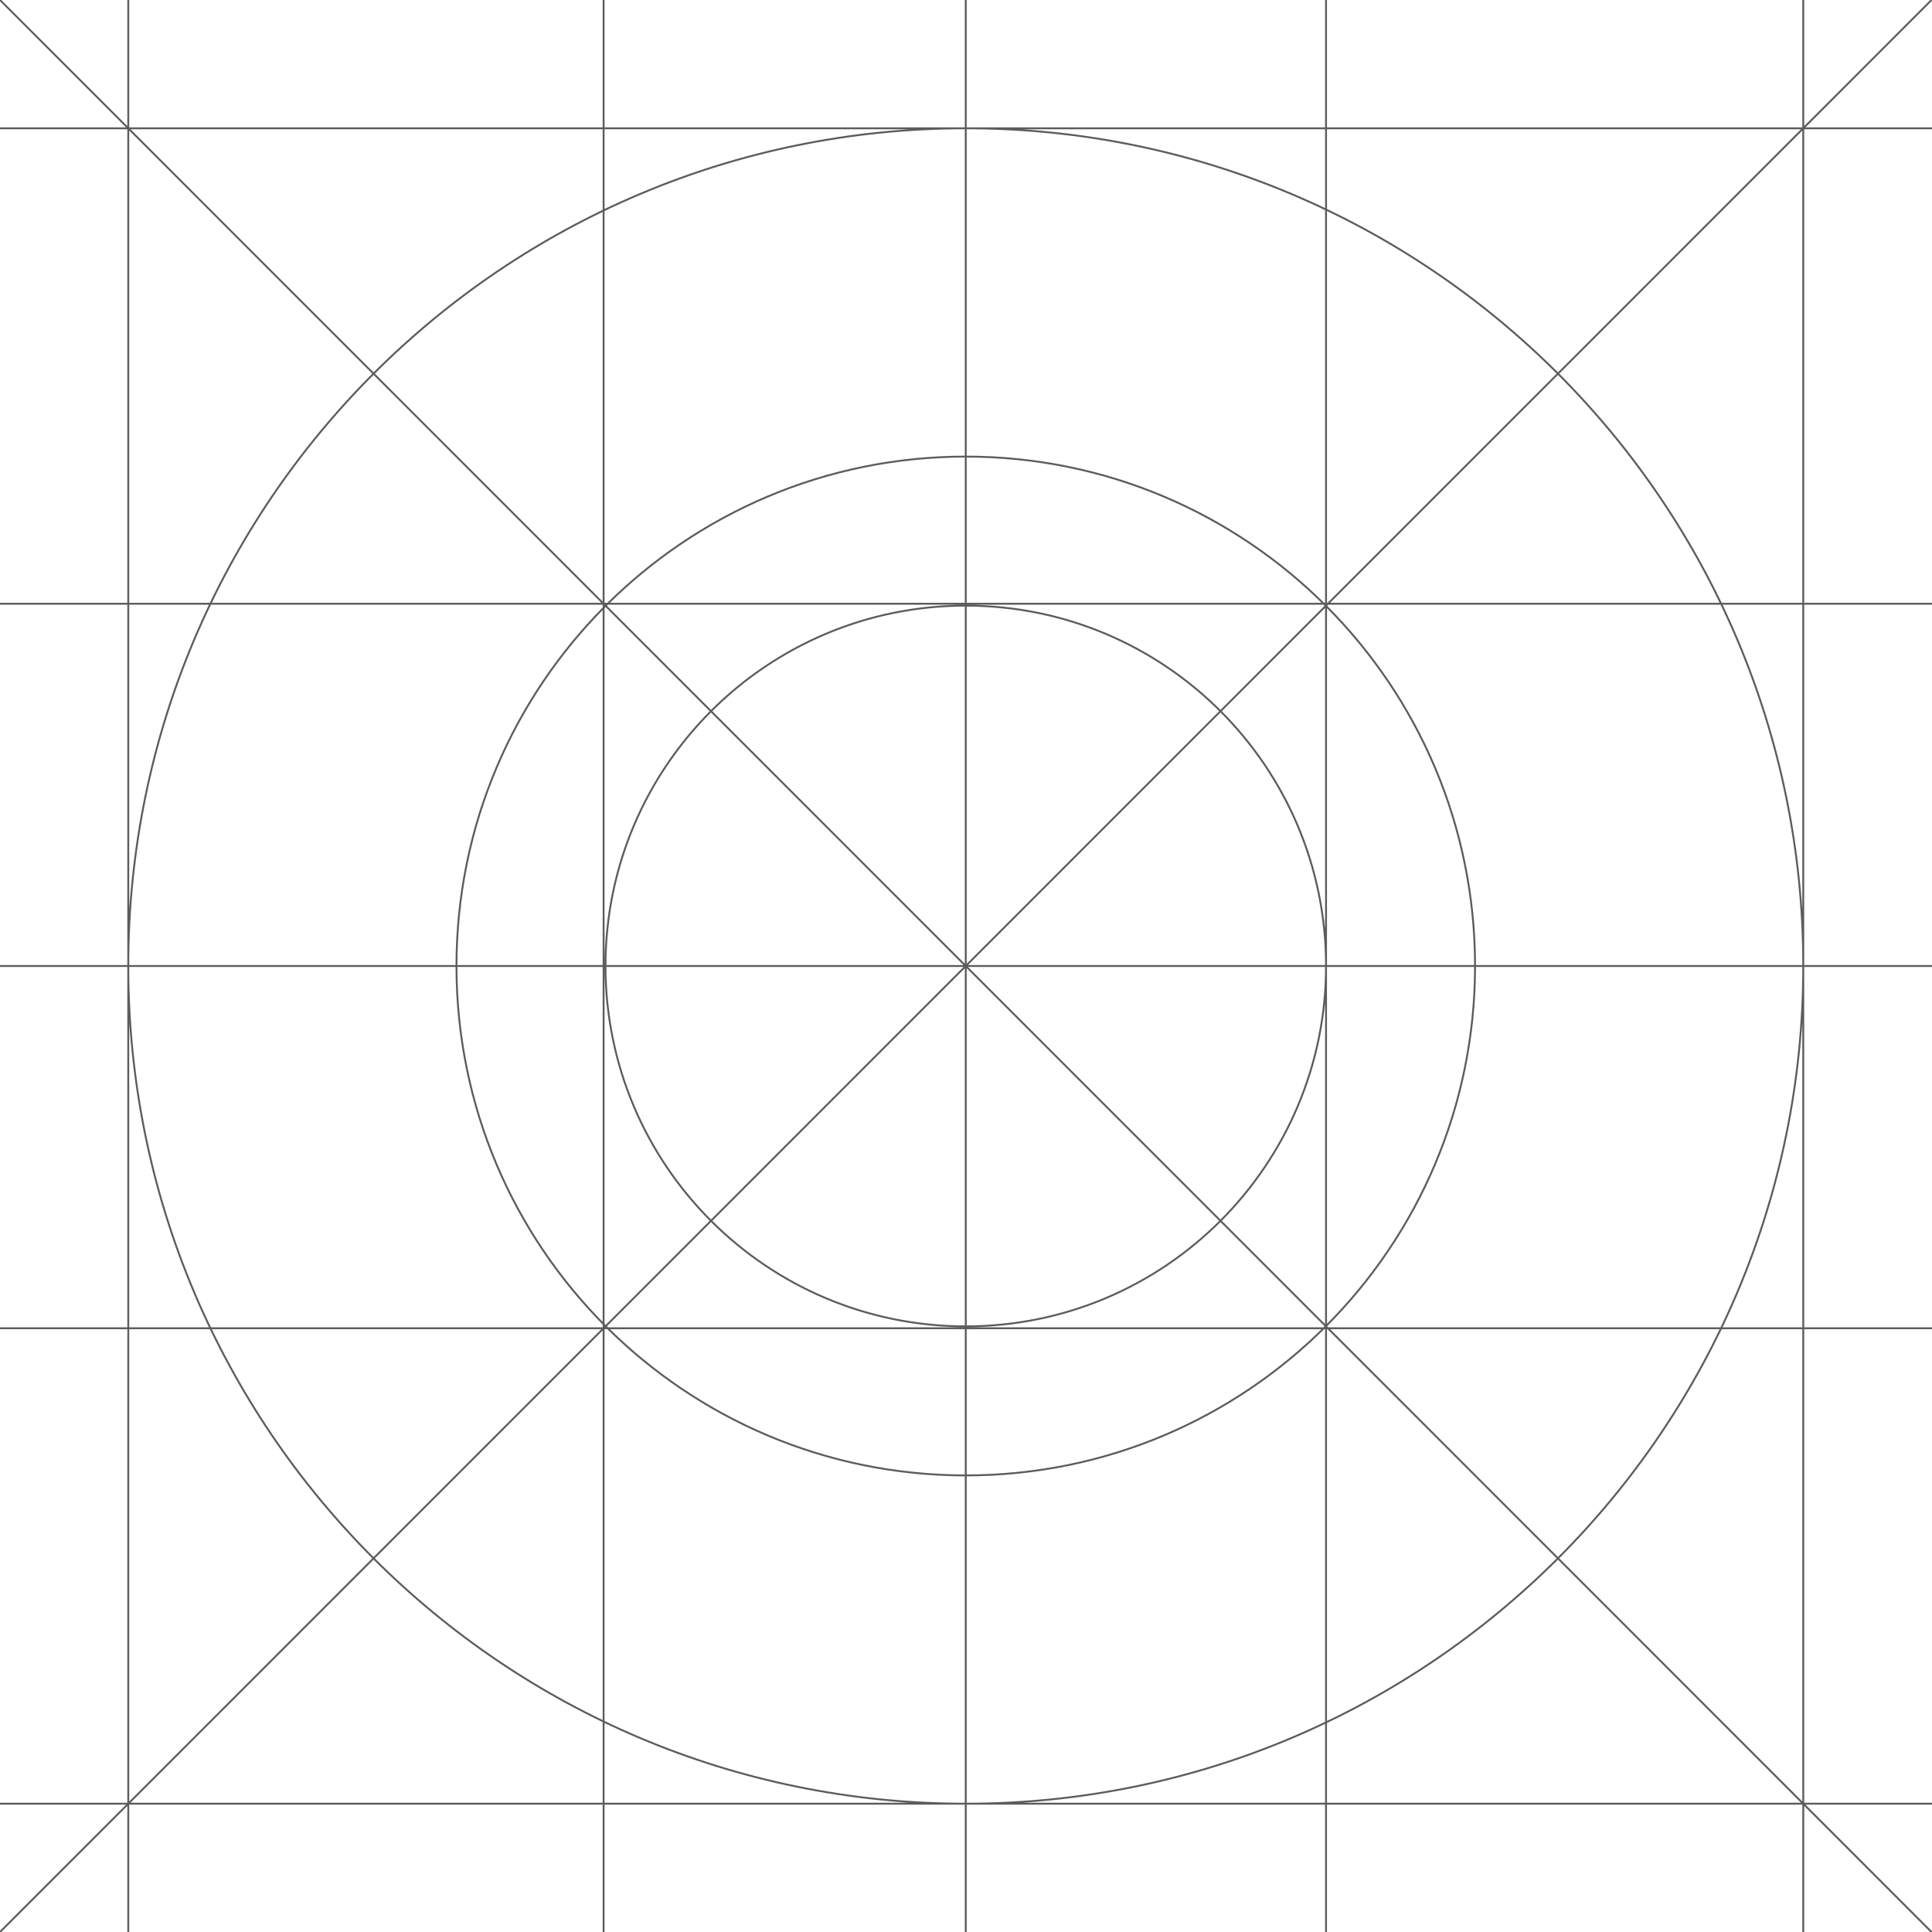
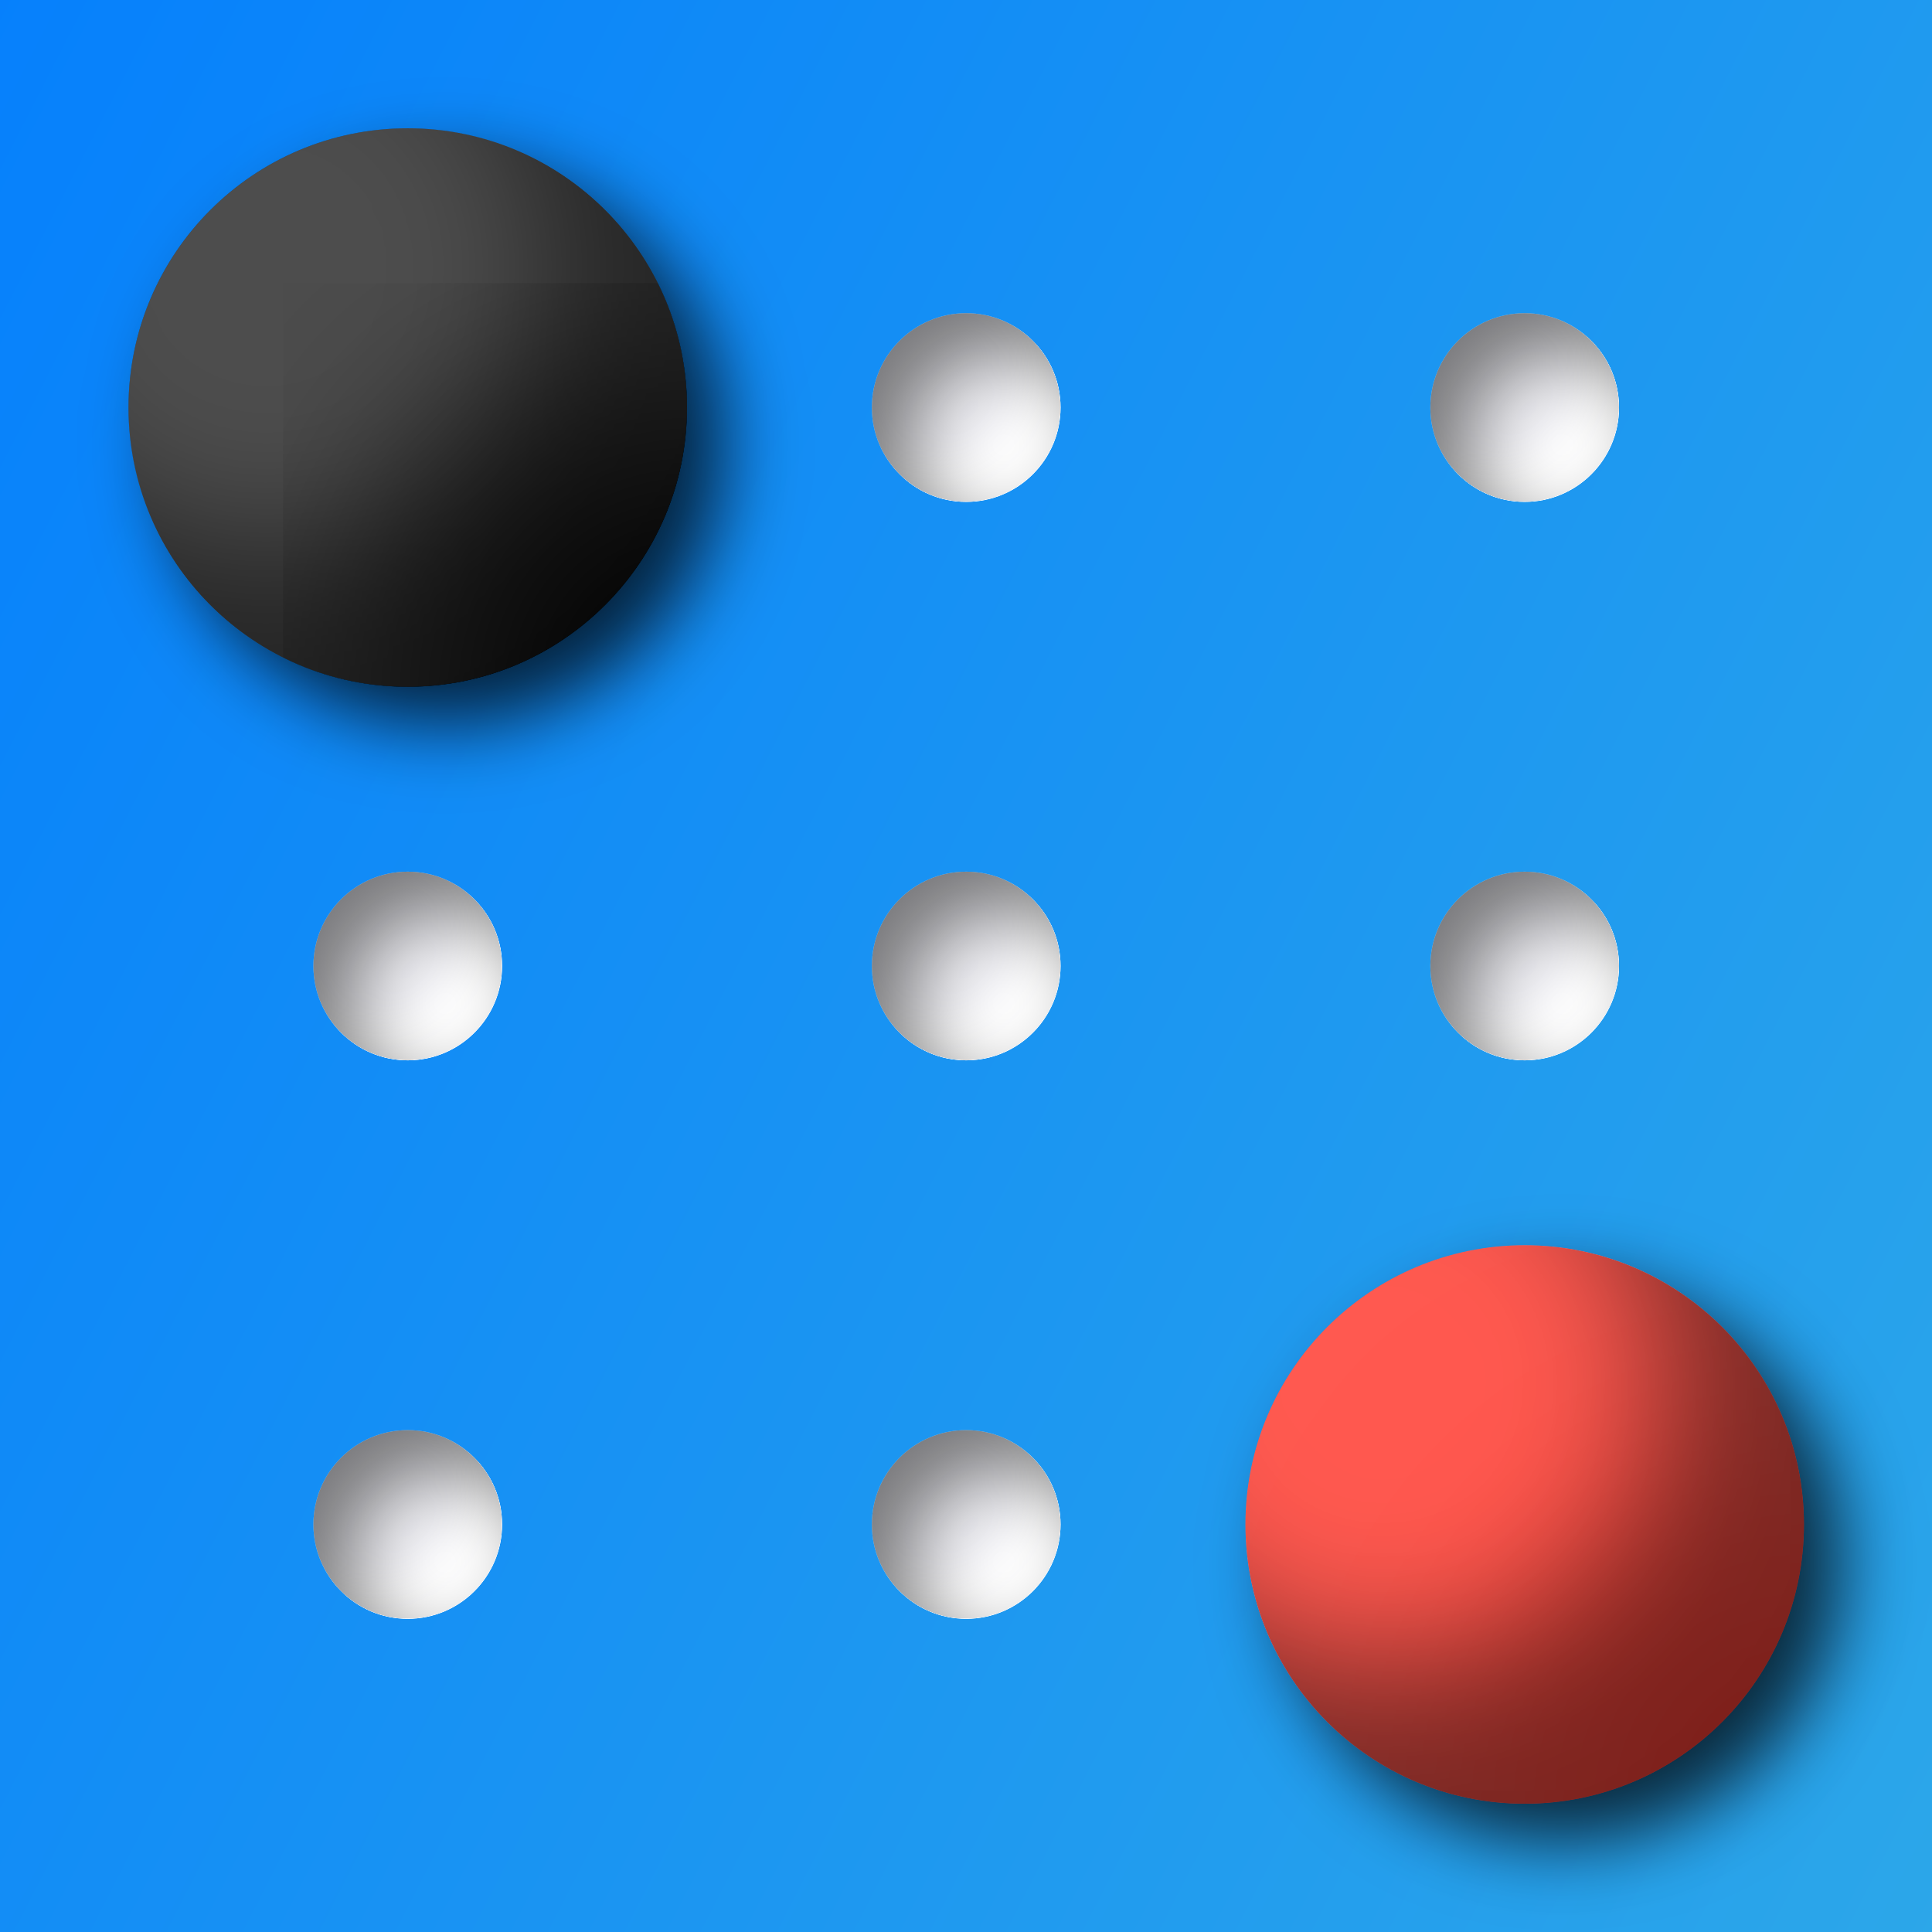
- <svg xmlns="http://www.w3.org/2000/svg" width="1023.748px" height="1024px" viewBox="0 0 1023.748 1024" version="1.1">
-   <g id="Site" stroke="none" stroke-width="1" fill="none" fill-rule="evenodd">
-     <g id="AppIcon" transform="translate(-462.8861, -0)">
-       <rect id="Background" fill="#FFFFFF" x="0" y="3.41060513e-13" width="1950" height="1024.002" />
-       <path d="M462.886,3.41060513e-13 L1486.634,1024 M1486.634,3.41060513e-13 L462.886,1024 M530.869,3.41060513e-13 L530.869,1024 M782.807,3.41060513e-13 L782.807,1024 M974.76,3.41060513e-13 L974.76,1024 M1165.713,3.41060513e-13 L1165.713,1024 M1418.651,3.41060513e-13 L1418.651,1024 M462.886,956 L1486.634,956 M462.886,704 L1486.634,704 M462.886,512 L1486.634,512 M462.886,320 L1486.634,320 M462.886,68 L1486.634,68 M974.76,956 C1219.914,956 1418.651,757.214 1418.651,512 C1418.651,266.786 1219.914,68 974.76,68 C729.606,68 530.869,266.786 530.869,512 C530.869,757.214 729.606,956 974.76,956 Z M974.76,782 C1123.84,782 1244.694,661.117 1244.694,512 C1244.694,362.883 1123.84,242 974.76,242 C825.68,242 704.827,362.883 704.827,512 C704.827,661.117 825.68,782 974.76,782 Z M974.76,703 C1080.22,703 1165.713,617.486 1165.713,512 C1165.713,406.514 1080.22,321 974.76,321 C869.3,321 783.807,406.514 783.807,512 C783.807,617.486 869.3,703 974.76,703 Z" id="Grid" stroke="#5C5C5C" stroke-linecap="square" />
+ <svg xmlns="http://www.w3.org/2000/svg" xmlns:xlink="http://www.w3.org/1999/xlink" width="1023.748px" height="1024px" viewBox="0 0 1023.748 1024" version="1.1">
+   <defs>
+     <linearGradient x1="0%" y1="36.212%" x2="100%" y2="63.788%" id="linearGradient-1">
+       <stop stop-color="#007AFF" offset="0%" />
+       <stop stop-color="#32ADE6" offset="100%" />
+     </linearGradient>
+     <circle id="path-2" cx="444" cy="148" r="50" />
+     <filter x="-30.0%" y="-30.0%" width="160.0%" height="160.0%" filterUnits="objectBoundingBox" id="filter-3">
+       <feGaussianBlur stdDeviation="10" in="SourceAlpha" result="shadowBlurInner1" />
+       <feOffset dx="-20" dy="-20" in="shadowBlurInner1" result="shadowOffsetInner1" />
+       <feComposite in="shadowOffsetInner1" in2="SourceAlpha" operator="arithmetic" k2="-1" k3="1" result="shadowInnerInner1" />
+       <feColorMatrix values="0 0 0 0 1   0 0 0 0 1   0 0 0 0 1  0 0 0 1 0" type="matrix" in="shadowInnerInner1" result="shadowMatrixInner1" />
+       <feGaussianBlur stdDeviation="20" in="SourceAlpha" result="shadowBlurInner2" />
+       <feOffset dx="20" dy="20" in="shadowBlurInner2" result="shadowOffsetInner2" />
+       <feComposite in="shadowOffsetInner2" in2="SourceAlpha" operator="arithmetic" k2="-1" k3="1" result="shadowInnerInner2" />
+       <feColorMatrix values="0 0 0 0 0   0 0 0 0 0   0 0 0 0 0  0 0 0 0.5 0" type="matrix" in="shadowInnerInner2" result="shadowMatrixInner2" />
+       <feMerge>
+         <feMergeNode in="shadowMatrixInner1" />
+         <feMergeNode in="shadowMatrixInner2" />
+       </feMerge>
+     </filter>
+     <circle id="path-4" cx="740" cy="148" r="50" />
+     <filter x="-30.0%" y="-30.0%" width="160.0%" height="160.0%" filterUnits="objectBoundingBox" id="filter-5">
+       <feGaussianBlur stdDeviation="10" in="SourceAlpha" result="shadowBlurInner1" />
+       <feOffset dx="-20" dy="-20" in="shadowBlurInner1" result="shadowOffsetInner1" />
+       <feComposite in="shadowOffsetInner1" in2="SourceAlpha" operator="arithmetic" k2="-1" k3="1" result="shadowInnerInner1" />
+       <feColorMatrix values="0 0 0 0 1   0 0 0 0 1   0 0 0 0 1  0 0 0 1 0" type="matrix" in="shadowInnerInner1" result="shadowMatrixInner1" />
+       <feGaussianBlur stdDeviation="20" in="SourceAlpha" result="shadowBlurInner2" />
+       <feOffset dx="20" dy="20" in="shadowBlurInner2" result="shadowOffsetInner2" />
+       <feComposite in="shadowOffsetInner2" in2="SourceAlpha" operator="arithmetic" k2="-1" k3="1" result="shadowInnerInner2" />
+       <feColorMatrix values="0 0 0 0 0   0 0 0 0 0   0 0 0 0 0  0 0 0 0.5 0" type="matrix" in="shadowInnerInner2" result="shadowMatrixInner2" />
+       <feMerge>
+         <feMergeNode in="shadowMatrixInner1" />
+         <feMergeNode in="shadowMatrixInner2" />
+       </feMerge>
+     </filter>
+     <circle id="path-6" cx="148" cy="444" r="50" />
+     <filter x="-30.0%" y="-30.0%" width="160.0%" height="160.0%" filterUnits="objectBoundingBox" id="filter-7">
+       <feGaussianBlur stdDeviation="10" in="SourceAlpha" result="shadowBlurInner1" />
+       <feOffset dx="-20" dy="-20" in="shadowBlurInner1" result="shadowOffsetInner1" />
+       <feComposite in="shadowOffsetInner1" in2="SourceAlpha" operator="arithmetic" k2="-1" k3="1" result="shadowInnerInner1" />
+       <feColorMatrix values="0 0 0 0 1   0 0 0 0 1   0 0 0 0 1  0 0 0 1 0" type="matrix" in="shadowInnerInner1" result="shadowMatrixInner1" />
+       <feGaussianBlur stdDeviation="20" in="SourceAlpha" result="shadowBlurInner2" />
+       <feOffset dx="20" dy="20" in="shadowBlurInner2" result="shadowOffsetInner2" />
+       <feComposite in="shadowOffsetInner2" in2="SourceAlpha" operator="arithmetic" k2="-1" k3="1" result="shadowInnerInner2" />
+       <feColorMatrix values="0 0 0 0 0   0 0 0 0 0   0 0 0 0 0  0 0 0 0.5 0" type="matrix" in="shadowInnerInner2" result="shadowMatrixInner2" />
+       <feMerge>
+         <feMergeNode in="shadowMatrixInner1" />
+         <feMergeNode in="shadowMatrixInner2" />
+       </feMerge>
+     </filter>
+     <circle id="path-8" cx="444" cy="444" r="50" />
+     <filter x="-30.0%" y="-30.0%" width="160.0%" height="160.0%" filterUnits="objectBoundingBox" id="filter-9">
+       <feGaussianBlur stdDeviation="10" in="SourceAlpha" result="shadowBlurInner1" />
+       <feOffset dx="-20" dy="-20" in="shadowBlurInner1" result="shadowOffsetInner1" />
+       <feComposite in="shadowOffsetInner1" in2="SourceAlpha" operator="arithmetic" k2="-1" k3="1" result="shadowInnerInner1" />
+       <feColorMatrix values="0 0 0 0 1   0 0 0 0 1   0 0 0 0 1  0 0 0 1 0" type="matrix" in="shadowInnerInner1" result="shadowMatrixInner1" />
+       <feGaussianBlur stdDeviation="20" in="SourceAlpha" result="shadowBlurInner2" />
+       <feOffset dx="20" dy="20" in="shadowBlurInner2" result="shadowOffsetInner2" />
+       <feComposite in="shadowOffsetInner2" in2="SourceAlpha" operator="arithmetic" k2="-1" k3="1" result="shadowInnerInner2" />
+       <feColorMatrix values="0 0 0 0 0   0 0 0 0 0   0 0 0 0 0  0 0 0 0.5 0" type="matrix" in="shadowInnerInner2" result="shadowMatrixInner2" />
+       <feMerge>
+         <feMergeNode in="shadowMatrixInner1" />
+         <feMergeNode in="shadowMatrixInner2" />
+       </feMerge>
+     </filter>
+     <circle id="path-10" cx="740" cy="444" r="50" />
+     <filter x="-30.0%" y="-30.0%" width="160.0%" height="160.0%" filterUnits="objectBoundingBox" id="filter-11">
+       <feGaussianBlur stdDeviation="10" in="SourceAlpha" result="shadowBlurInner1" />
+       <feOffset dx="-20" dy="-20" in="shadowBlurInner1" result="shadowOffsetInner1" />
+       <feComposite in="shadowOffsetInner1" in2="SourceAlpha" operator="arithmetic" k2="-1" k3="1" result="shadowInnerInner1" />
+       <feColorMatrix values="0 0 0 0 1   0 0 0 0 1   0 0 0 0 1  0 0 0 1 0" type="matrix" in="shadowInnerInner1" result="shadowMatrixInner1" />
+       <feGaussianBlur stdDeviation="20" in="SourceAlpha" result="shadowBlurInner2" />
+       <feOffset dx="20" dy="20" in="shadowBlurInner2" result="shadowOffsetInner2" />
+       <feComposite in="shadowOffsetInner2" in2="SourceAlpha" operator="arithmetic" k2="-1" k3="1" result="shadowInnerInner2" />
+       <feColorMatrix values="0 0 0 0 0   0 0 0 0 0   0 0 0 0 0  0 0 0 0.5 0" type="matrix" in="shadowInnerInner2" result="shadowMatrixInner2" />
+       <feMerge>
+         <feMergeNode in="shadowMatrixInner1" />
+         <feMergeNode in="shadowMatrixInner2" />
+       </feMerge>
+     </filter>
+     <circle id="path-12" cx="148" cy="740" r="50" />
+     <filter x="-30.0%" y="-30.0%" width="160.0%" height="160.0%" filterUnits="objectBoundingBox" id="filter-13">
+       <feGaussianBlur stdDeviation="10" in="SourceAlpha" result="shadowBlurInner1" />
+       <feOffset dx="-20" dy="-20" in="shadowBlurInner1" result="shadowOffsetInner1" />
+       <feComposite in="shadowOffsetInner1" in2="SourceAlpha" operator="arithmetic" k2="-1" k3="1" result="shadowInnerInner1" />
+       <feColorMatrix values="0 0 0 0 1   0 0 0 0 1   0 0 0 0 1  0 0 0 1 0" type="matrix" in="shadowInnerInner1" result="shadowMatrixInner1" />
+       <feGaussianBlur stdDeviation="20" in="SourceAlpha" result="shadowBlurInner2" />
+       <feOffset dx="20" dy="20" in="shadowBlurInner2" result="shadowOffsetInner2" />
+       <feComposite in="shadowOffsetInner2" in2="SourceAlpha" operator="arithmetic" k2="-1" k3="1" result="shadowInnerInner2" />
+       <feColorMatrix values="0 0 0 0 0   0 0 0 0 0   0 0 0 0 0  0 0 0 0.5 0" type="matrix" in="shadowInnerInner2" result="shadowMatrixInner2" />
+       <feMerge>
+         <feMergeNode in="shadowMatrixInner1" />
+         <feMergeNode in="shadowMatrixInner2" />
+       </feMerge>
+     </filter>
+     <circle id="path-14" cx="444" cy="740" r="50" />
+     <filter x="-30.0%" y="-30.0%" width="160.0%" height="160.0%" filterUnits="objectBoundingBox" id="filter-15">
+       <feGaussianBlur stdDeviation="10" in="SourceAlpha" result="shadowBlurInner1" />
+       <feOffset dx="-20" dy="-20" in="shadowBlurInner1" result="shadowOffsetInner1" />
+       <feComposite in="shadowOffsetInner1" in2="SourceAlpha" operator="arithmetic" k2="-1" k3="1" result="shadowInnerInner1" />
+       <feColorMatrix values="0 0 0 0 1   0 0 0 0 1   0 0 0 0 1  0 0 0 1 0" type="matrix" in="shadowInnerInner1" result="shadowMatrixInner1" />
+       <feGaussianBlur stdDeviation="20" in="SourceAlpha" result="shadowBlurInner2" />
+       <feOffset dx="20" dy="20" in="shadowBlurInner2" result="shadowOffsetInner2" />
+       <feComposite in="shadowOffsetInner2" in2="SourceAlpha" operator="arithmetic" k2="-1" k3="1" result="shadowInnerInner2" />
+       <feColorMatrix values="0 0 0 0 0   0 0 0 0 0   0 0 0 0 0  0 0 0 0.5 0" type="matrix" in="shadowInnerInner2" result="shadowMatrixInner2" />
+       <feMerge>
+         <feMergeNode in="shadowMatrixInner1" />
+         <feMergeNode in="shadowMatrixInner2" />
+       </feMerge>
+     </filter>
+     <circle id="path-16" cx="148" cy="148" r="148" />
+     <filter x="-16.9%" y="-16.9%" width="147.3%" height="147.3%" filterUnits="objectBoundingBox" id="filter-17">
+       <feOffset dx="20" dy="20" in="SourceAlpha" result="shadowOffsetOuter1" />
+       <feGaussianBlur stdDeviation="20" in="shadowOffsetOuter1" result="shadowBlurOuter1" />
+       <feColorMatrix values="0 0 0 0 0   0 0 0 0 0   0 0 0 0 0  0 0 0 0.748 0" type="matrix" in="shadowBlurOuter1" />
+     </filter>
+     <filter x="-57.4%" y="-57.4%" width="228.4%" height="228.4%" filterUnits="objectBoundingBox" id="filter-18">
+       <feGaussianBlur stdDeviation="75" in="SourceAlpha" result="shadowBlurInner1" />
+       <feOffset dx="150" dy="150" in="shadowBlurInner1" result="shadowOffsetInner1" />
+       <feComposite in="shadowOffsetInner1" in2="SourceAlpha" operator="arithmetic" k2="-1" k3="1" result="shadowInnerInner1" />
+       <feColorMatrix values="0 0 0 0 1   0 0 0 0 1   0 0 0 0 1  0 0 0 0.3 0" type="matrix" in="shadowInnerInner1" result="shadowMatrixInner1" />
+       <feGaussianBlur stdDeviation="37.5" in="SourceAlpha" result="shadowBlurInner2" />
+       <feOffset dx="-75" dy="-75" in="shadowBlurInner2" result="shadowOffsetInner2" />
+       <feComposite in="shadowOffsetInner2" in2="SourceAlpha" operator="arithmetic" k2="-1" k3="1" result="shadowInnerInner2" />
+       <feColorMatrix values="0 0 0 0 0   0 0 0 0 0   0 0 0 0 0  0 0 0 0.501 0" type="matrix" in="shadowInnerInner2" result="shadowMatrixInner2" />
+       <feMerge>
+         <feMergeNode in="shadowMatrixInner1" />
+         <feMergeNode in="shadowMatrixInner2" />
+       </feMerge>
+     </filter>
+     <circle id="path-19" cx="740" cy="740" r="148" />
+     <filter x="-16.9%" y="-16.9%" width="147.3%" height="147.3%" filterUnits="objectBoundingBox" id="filter-20">
+       <feOffset dx="20" dy="20" in="SourceAlpha" result="shadowOffsetOuter1" />
+       <feGaussianBlur stdDeviation="20" in="shadowOffsetOuter1" result="shadowBlurOuter1" />
+       <feColorMatrix values="0 0 0 0 0   0 0 0 0 0   0 0 0 0 0  0 0 0 0.749 0" type="matrix" in="shadowBlurOuter1" />
+     </filter>
+     <filter x="-57.4%" y="-57.4%" width="228.4%" height="228.4%" filterUnits="objectBoundingBox" id="filter-21">
+       <feGaussianBlur stdDeviation="75" in="SourceAlpha" result="shadowBlurInner1" />
+       <feOffset dx="150" dy="150" in="shadowBlurInner1" result="shadowOffsetInner1" />
+       <feComposite in="shadowOffsetInner1" in2="SourceAlpha" operator="arithmetic" k2="-1" k3="1" result="shadowInnerInner1" />
+       <feColorMatrix values="0 0 0 0 1   0 0 0 0 1   0 0 0 0 1  0 0 0 0.151 0" type="matrix" in="shadowInnerInner1" result="shadowMatrixInner1" />
+       <feGaussianBlur stdDeviation="37.5" in="SourceAlpha" result="shadowBlurInner2" />
+       <feOffset dx="-75" dy="-75" in="shadowBlurInner2" result="shadowOffsetInner2" />
+       <feComposite in="shadowOffsetInner2" in2="SourceAlpha" operator="arithmetic" k2="-1" k3="1" result="shadowInnerInner2" />
+       <feColorMatrix values="0 0 0 0 0   0 0 0 0 0   0 0 0 0 0  0 0 0 0.501 0" type="matrix" in="shadowInnerInner2" result="shadowMatrixInner2" />
+       <feMerge>
+         <feMergeNode in="shadowMatrixInner1" />
+         <feMergeNode in="shadowMatrixInner2" />
+       </feMerge>
+     </filter>
+   </defs>
+   <g id="Website" stroke="none" stroke-width="1" fill="none" fill-rule="evenodd">
+     <g id="AppIcon" transform="translate(-462.8861, 0)">
+       <rect id="Background" fill="url(#linearGradient-1)" x="0" y="4.54747351e-13" width="1950" height="1024.002" />
+       <g id="Group" transform="translate(531, 68)">
+         <g id="Oval">
+           <use fill="#F2F2F7" fill-rule="evenodd" xlink:href="#path-2" />
+           <use fill="black" fill-opacity="1" filter="url(#filter-3)" xlink:href="#path-2" />
+         </g>
+         <g id="Oval">
+           <use fill="#F2F2F7" fill-rule="evenodd" xlink:href="#path-4" />
+           <use fill="black" fill-opacity="1" filter="url(#filter-5)" xlink:href="#path-4" />
+         </g>
+         <g id="Oval">
+           <use fill="#F2F2F7" fill-rule="evenodd" xlink:href="#path-6" />
+           <use fill="black" fill-opacity="1" filter="url(#filter-7)" xlink:href="#path-6" />
+         </g>
+         <g id="Oval">
+           <use fill="#F2F2F7" fill-rule="evenodd" xlink:href="#path-8" />
+           <use fill="black" fill-opacity="1" filter="url(#filter-9)" xlink:href="#path-8" />
+         </g>
+         <g id="Oval">
+           <use fill="#F2F2F7" fill-rule="evenodd" xlink:href="#path-10" />
+           <use fill="black" fill-opacity="1" filter="url(#filter-11)" xlink:href="#path-10" />
+         </g>
+         <g id="Oval">
+           <use fill="#F2F2F7" fill-rule="evenodd" xlink:href="#path-12" />
+           <use fill="black" fill-opacity="1" filter="url(#filter-13)" xlink:href="#path-12" />
+         </g>
+         <g id="Oval">
+           <use fill="#F2F2F7" fill-rule="evenodd" xlink:href="#path-14" />
+           <use fill="black" fill-opacity="1" filter="url(#filter-15)" xlink:href="#path-14" />
+         </g>
+         <g id="Oval">
+           <use fill="black" fill-opacity="1" filter="url(#filter-17)" xlink:href="#path-16" />
+           <use fill="#000000" fill-rule="evenodd" xlink:href="#path-16" />
+           <use fill="black" fill-opacity="1" filter="url(#filter-18)" xlink:href="#path-16" />
+         </g>
+         <g id="Oval">
+           <use fill="black" fill-opacity="1" filter="url(#filter-20)" xlink:href="#path-19" />
+           <use fill="#FF3B30" fill-rule="evenodd" xlink:href="#path-19" />
+           <use fill="black" fill-opacity="1" filter="url(#filter-21)" xlink:href="#path-19" />
+         </g>
+       </g>
    </g>
  </g>
</svg>
